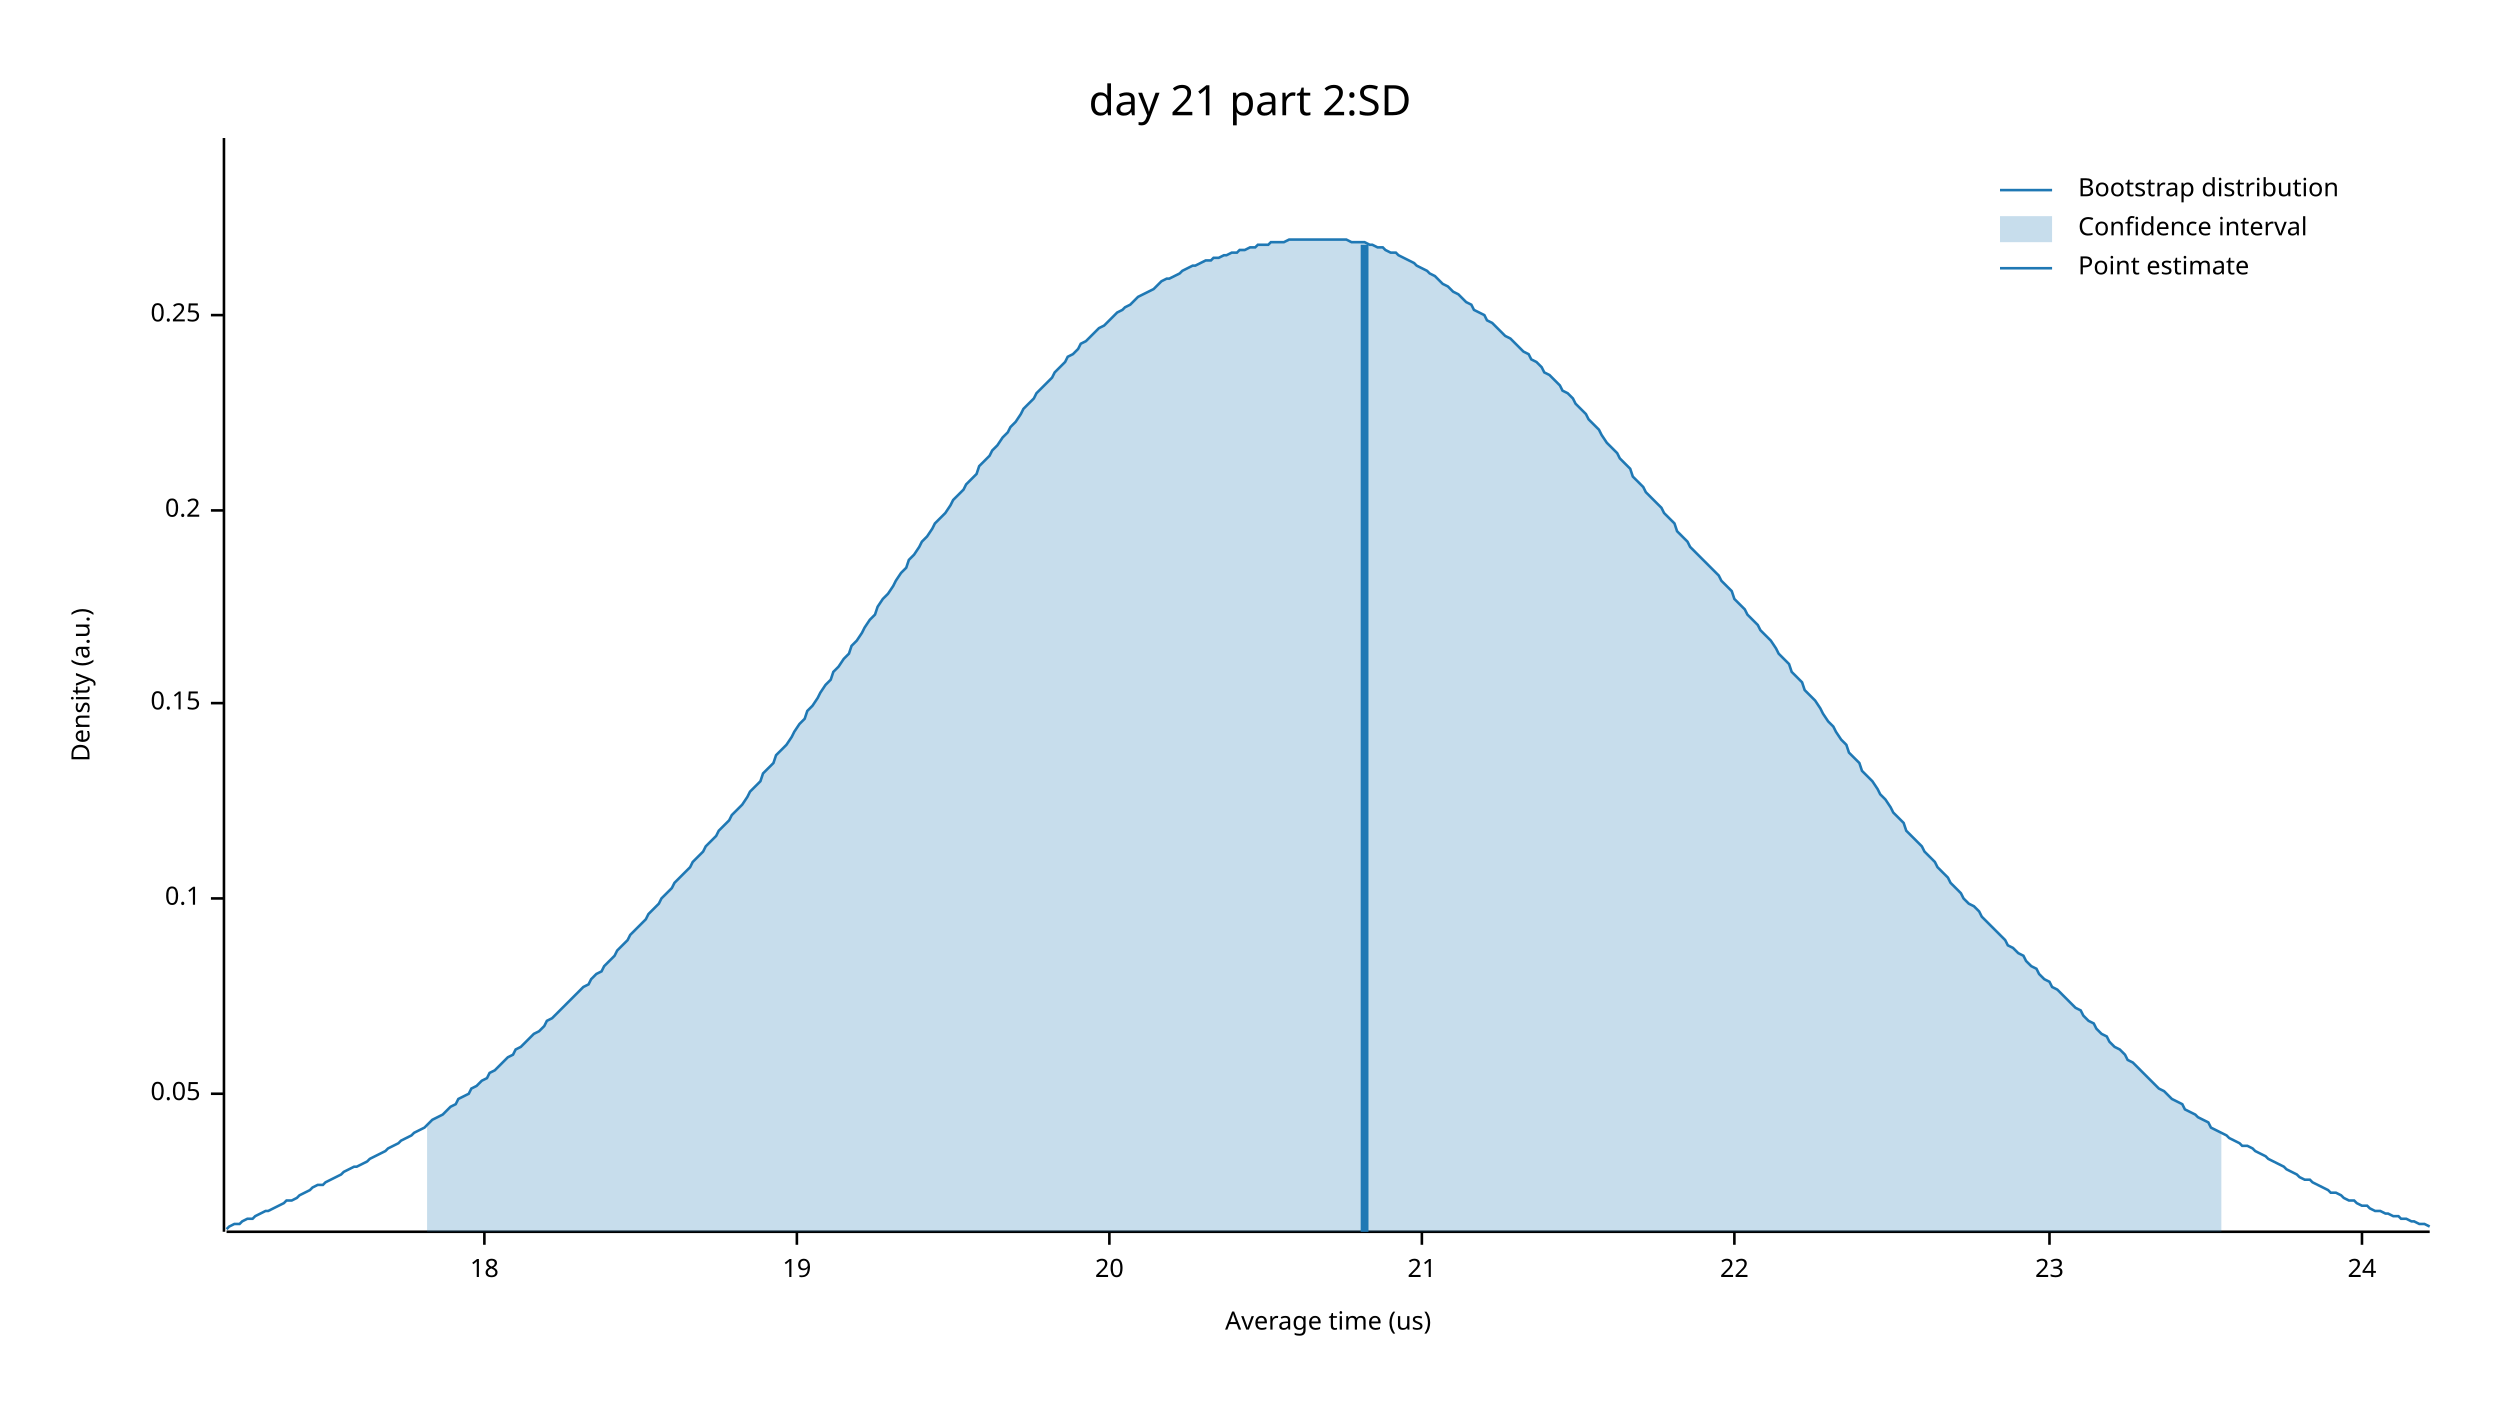
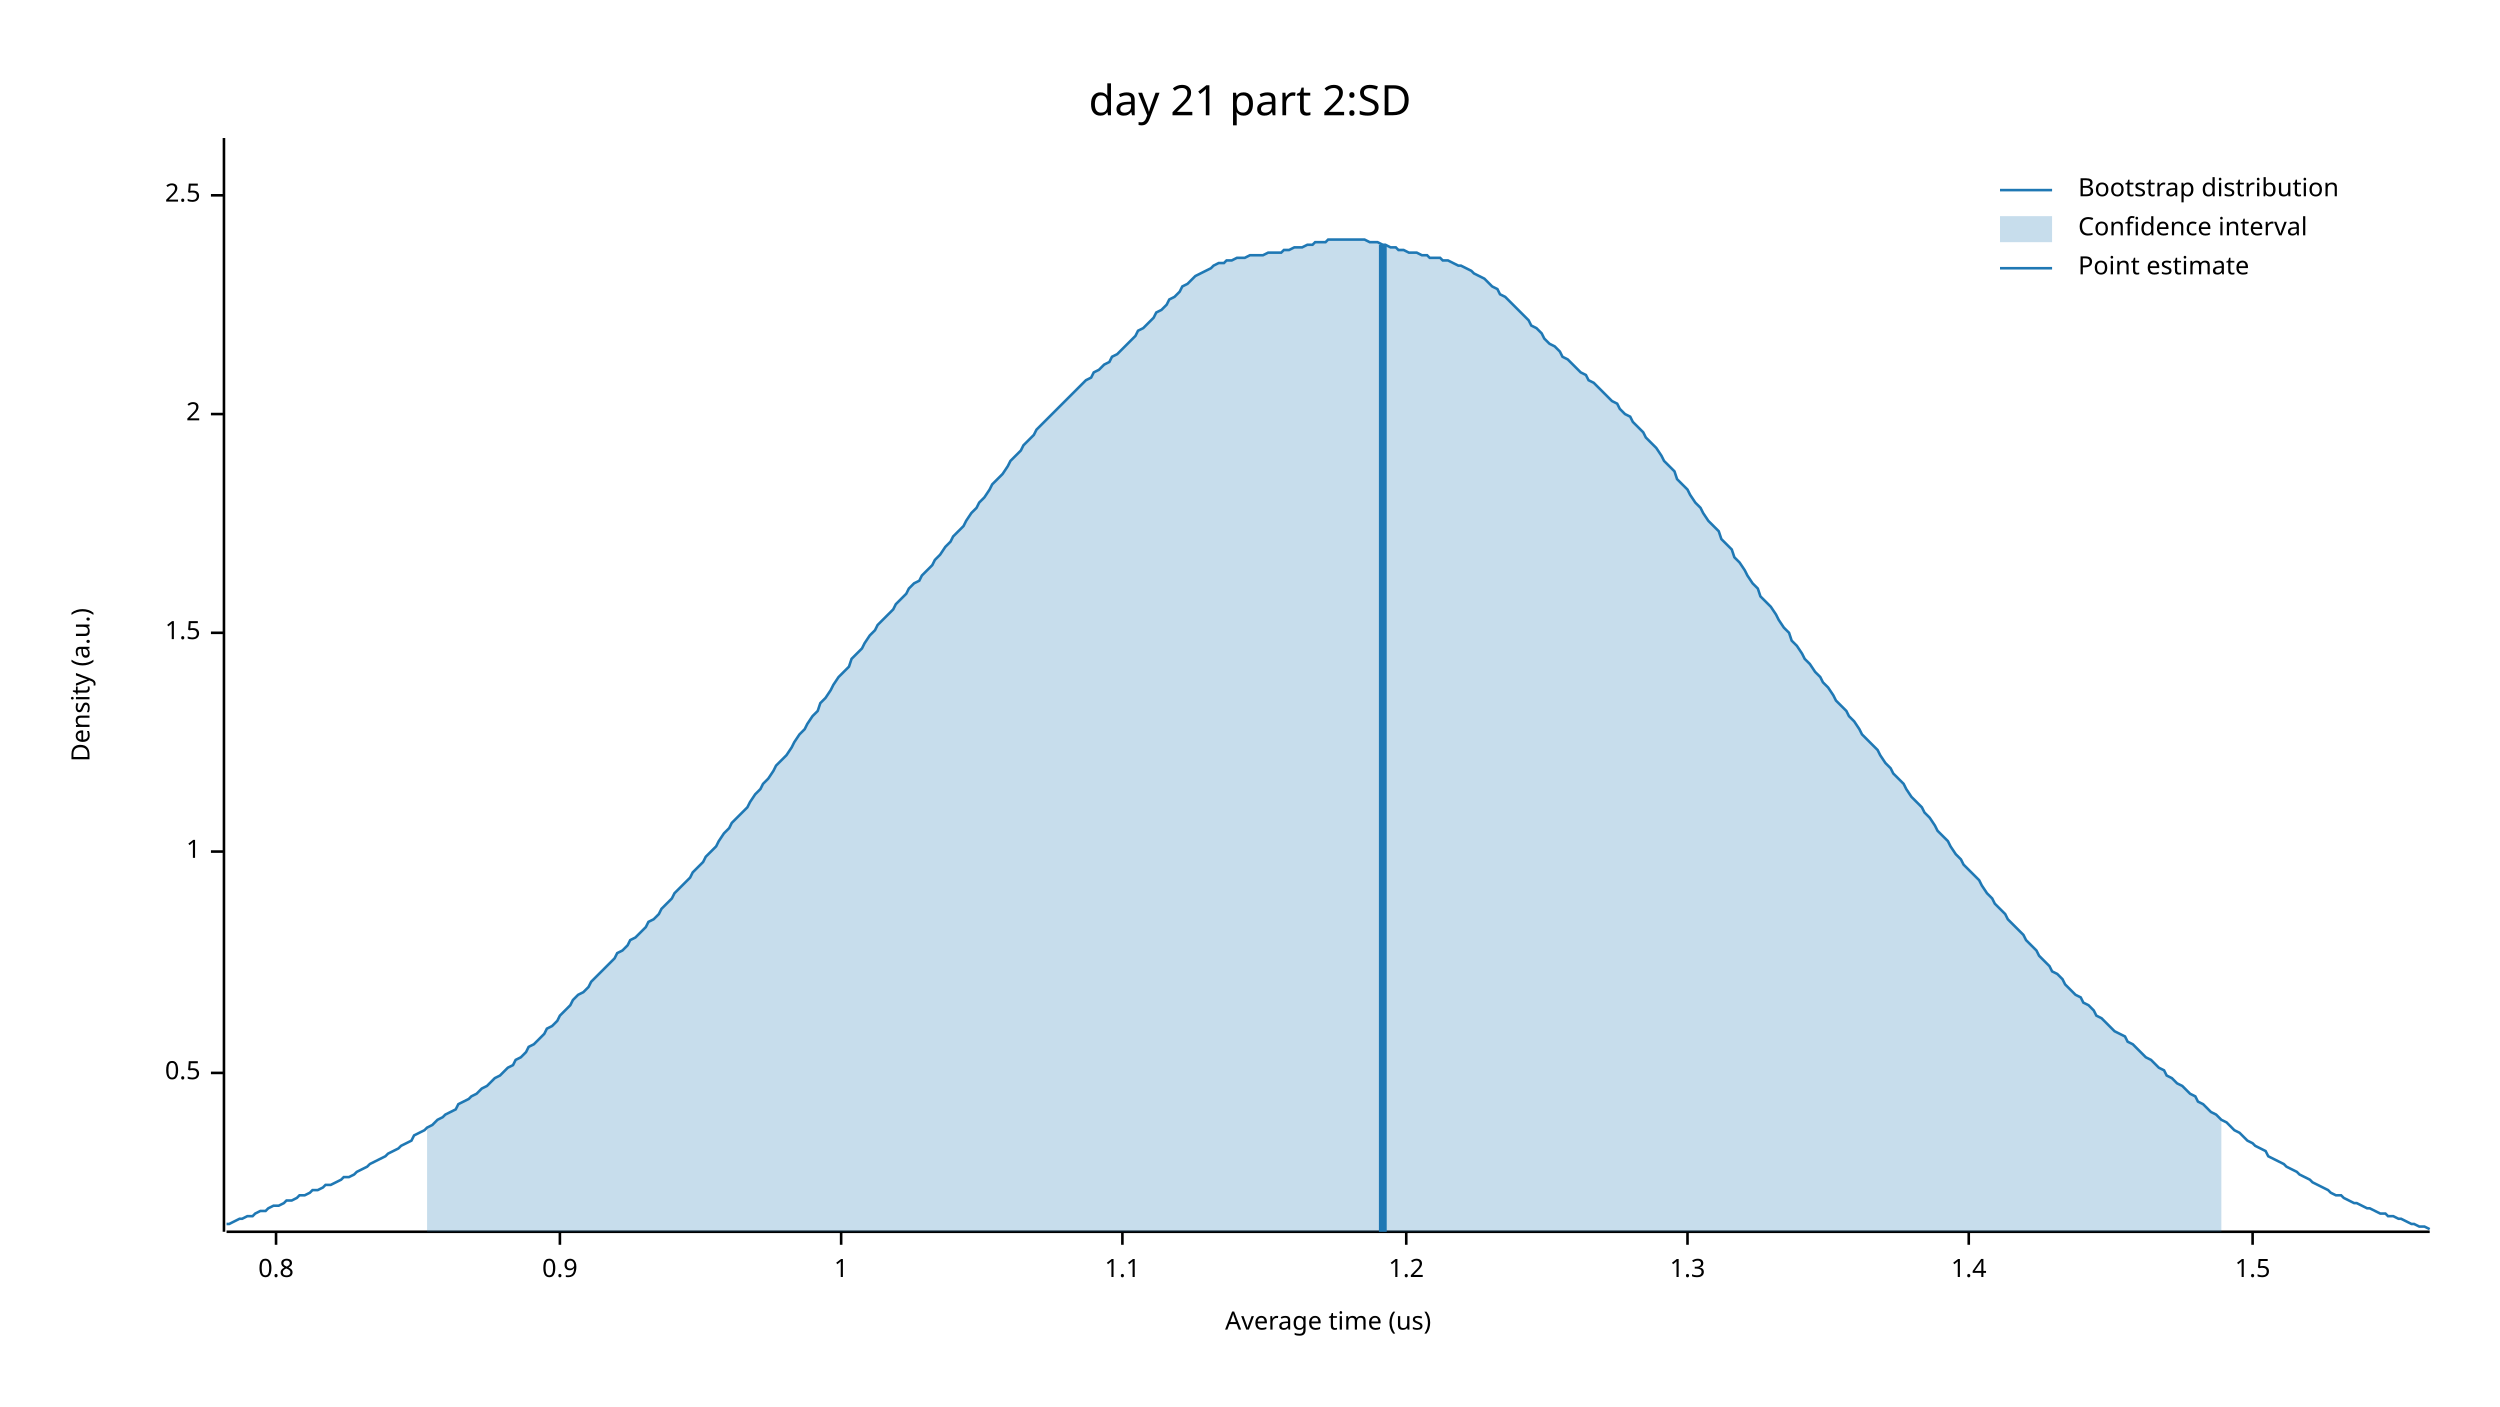
<svg xmlns="http://www.w3.org/2000/svg" width="960" height="540" viewBox="0 0 960 540">
  <text x="480" y="32" dy="0.76em" text-anchor="middle" font-family="sans-serif" font-size="16.129" opacity="1" fill="#000000">
day 21 part 2:SD
</text>
  <text x="27" y="263" dy="0.76em" text-anchor="middle" font-family="sans-serif" font-size="9.677" opacity="1" fill="#000000" transform="rotate(270, 27, 263)">
Density (a.u.)
</text>
  <text x="510" y="513" dy="-0.5ex" text-anchor="middle" font-family="sans-serif" font-size="9.677" opacity="1" fill="#000000">
Average time (us)
</text>
  <polyline fill="none" opacity="1" stroke="#000000" stroke-width="1" points="86,53 86,473 " />
-   <text x="77" y="420" dy="0.5ex" text-anchor="end" font-family="sans-serif" font-size="9.677" opacity="1" fill="#000000">
- 0.05
+   <text x="77" y="412" dy="0.5ex" text-anchor="end" font-family="sans-serif" font-size="9.677" opacity="1" fill="#000000">
+ 0.5
</text>
-   <polyline fill="none" opacity="1" stroke="#000000" stroke-width="1" points="81,420 86,420 " />
-   <text x="77" y="345" dy="0.5ex" text-anchor="end" font-family="sans-serif" font-size="9.677" opacity="1" fill="#000000">
- 0.1
+   <polyline fill="none" opacity="1" stroke="#000000" stroke-width="1" points="81,412 86,412 " />
+   <text x="77" y="327" dy="0.5ex" text-anchor="end" font-family="sans-serif" font-size="9.677" opacity="1" fill="#000000">
+ 1
</text>
-   <polyline fill="none" opacity="1" stroke="#000000" stroke-width="1" points="81,345 86,345 " />
-   <text x="77" y="270" dy="0.5ex" text-anchor="end" font-family="sans-serif" font-size="9.677" opacity="1" fill="#000000">
- 0.15
+   <polyline fill="none" opacity="1" stroke="#000000" stroke-width="1" points="81,327 86,327 " />
+   <text x="77" y="243" dy="0.5ex" text-anchor="end" font-family="sans-serif" font-size="9.677" opacity="1" fill="#000000">
+ 1.5
</text>
-   <polyline fill="none" opacity="1" stroke="#000000" stroke-width="1" points="81,270 86,270 " />
-   <text x="77" y="196" dy="0.5ex" text-anchor="end" font-family="sans-serif" font-size="9.677" opacity="1" fill="#000000">
- 0.2
+   <polyline fill="none" opacity="1" stroke="#000000" stroke-width="1" points="81,243 86,243 " />
+   <text x="77" y="159" dy="0.5ex" text-anchor="end" font-family="sans-serif" font-size="9.677" opacity="1" fill="#000000">
+ 2
</text>
-   <polyline fill="none" opacity="1" stroke="#000000" stroke-width="1" points="81,196 86,196 " />
-   <text x="77" y="121" dy="0.5ex" text-anchor="end" font-family="sans-serif" font-size="9.677" opacity="1" fill="#000000">
- 0.25
+   <polyline fill="none" opacity="1" stroke="#000000" stroke-width="1" points="81,159 86,159 " />
+   <text x="77" y="75" dy="0.5ex" text-anchor="end" font-family="sans-serif" font-size="9.677" opacity="1" fill="#000000">
+ 2.5
</text>
-   <polyline fill="none" opacity="1" stroke="#000000" stroke-width="1" points="81,121 86,121 " />
+   <polyline fill="none" opacity="1" stroke="#000000" stroke-width="1" points="81,75 86,75 " />
  <polyline fill="none" opacity="1" stroke="#000000" stroke-width="1" points="87,473 933,473 " />
-   <text x="186" y="483" dy="0.76em" text-anchor="middle" font-family="sans-serif" font-size="9.677" opacity="1" fill="#000000">
- 18
+   <text x="106" y="483" dy="0.76em" text-anchor="middle" font-family="sans-serif" font-size="9.677" opacity="1" fill="#000000">
+ 0.8
</text>
-   <polyline fill="none" opacity="1" stroke="#000000" stroke-width="1" points="186,473 186,478 " />
-   <text x="306" y="483" dy="0.76em" text-anchor="middle" font-family="sans-serif" font-size="9.677" opacity="1" fill="#000000">
- 19
+   <polyline fill="none" opacity="1" stroke="#000000" stroke-width="1" points="106,473 106,478 " />
+   <text x="215" y="483" dy="0.76em" text-anchor="middle" font-family="sans-serif" font-size="9.677" opacity="1" fill="#000000">
+ 0.9
</text>
-   <polyline fill="none" opacity="1" stroke="#000000" stroke-width="1" points="306,473 306,478 " />
-   <text x="426" y="483" dy="0.76em" text-anchor="middle" font-family="sans-serif" font-size="9.677" opacity="1" fill="#000000">
- 20
+   <polyline fill="none" opacity="1" stroke="#000000" stroke-width="1" points="215,473 215,478 " />
+   <text x="323" y="483" dy="0.76em" text-anchor="middle" font-family="sans-serif" font-size="9.677" opacity="1" fill="#000000">
+ 1
</text>
-   <polyline fill="none" opacity="1" stroke="#000000" stroke-width="1" points="426,473 426,478 " />
-   <text x="546" y="483" dy="0.76em" text-anchor="middle" font-family="sans-serif" font-size="9.677" opacity="1" fill="#000000">
- 21
+   <polyline fill="none" opacity="1" stroke="#000000" stroke-width="1" points="323,473 323,478 " />
+   <text x="431" y="483" dy="0.76em" text-anchor="middle" font-family="sans-serif" font-size="9.677" opacity="1" fill="#000000">
+ 1.1
</text>
-   <polyline fill="none" opacity="1" stroke="#000000" stroke-width="1" points="546,473 546,478 " />
-   <text x="666" y="483" dy="0.76em" text-anchor="middle" font-family="sans-serif" font-size="9.677" opacity="1" fill="#000000">
- 22
+   <polyline fill="none" opacity="1" stroke="#000000" stroke-width="1" points="431,473 431,478 " />
+   <text x="540" y="483" dy="0.76em" text-anchor="middle" font-family="sans-serif" font-size="9.677" opacity="1" fill="#000000">
+ 1.2
</text>
-   <polyline fill="none" opacity="1" stroke="#000000" stroke-width="1" points="666,473 666,478 " />
-   <text x="787" y="483" dy="0.76em" text-anchor="middle" font-family="sans-serif" font-size="9.677" opacity="1" fill="#000000">
- 23
+   <polyline fill="none" opacity="1" stroke="#000000" stroke-width="1" points="540,473 540,478 " />
+   <text x="648" y="483" dy="0.76em" text-anchor="middle" font-family="sans-serif" font-size="9.677" opacity="1" fill="#000000">
+ 1.3
</text>
-   <polyline fill="none" opacity="1" stroke="#000000" stroke-width="1" points="787,473 787,478 " />
-   <text x="907" y="483" dy="0.76em" text-anchor="middle" font-family="sans-serif" font-size="9.677" opacity="1" fill="#000000">
- 24
+   <polyline fill="none" opacity="1" stroke="#000000" stroke-width="1" points="648,473 648,478 " />
+   <text x="756" y="483" dy="0.76em" text-anchor="middle" font-family="sans-serif" font-size="9.677" opacity="1" fill="#000000">
+ 1.4
</text>
-   <polyline fill="none" opacity="1" stroke="#000000" stroke-width="1" points="907,473 907,478 " />
-   <polyline fill="none" opacity="1" stroke="#1F78B4" stroke-width="1" points="87,472 88,471 90,470 92,470 93,469 95,468 97,468 98,467 100,466 102,465 103,465 105,464 107,463 109,462 110,461 112,461 114,460 115,459 117,458 119,457 120,456 122,455 124,455 125,454 127,453 129,452 131,451 132,450 134,449 136,448 137,448 139,447 141,446 142,445 144,444 146,443 148,442 149,441 151,440 153,439 154,438 156,437 158,436 159,435 161,434 163,433 164,432 166,430 168,429 170,428 171,427 173,425 175,424 176,422 178,421 180,420 181,418 183,417 185,415 187,414 188,412 190,411 192,409 193,408 195,406 197,405 198,403 200,402 202,400 203,399 205,397 207,396 209,394 210,392 212,391 214,389 215,388 217,386 219,384 220,383 222,381 224,379 226,378 227,376 229,374 231,373 232,371 234,369 236,367 237,365 239,363 241,361 242,359 244,357 246,355 248,353 249,351 251,349 253,347 254,345 256,343 258,341 259,339 261,337 263,335 265,333 266,331 268,329 270,327 271,325 273,323 275,321 276,319 278,317 280,315 281,313 283,311 285,309 287,306 288,304 290,302 292,300 293,297 295,295 297,293 298,290 300,288 302,286 304,283 305,281 307,278 309,276 310,273 312,271 314,268 315,266 317,263 319,261 320,258 322,256 324,253 326,251 327,248 329,246 331,243 332,241 334,238 336,236 337,233 339,230 341,228 343,225 344,223 346,220 348,218 349,215 351,213 353,210 354,208 356,206 358,203 359,201 361,199 363,197 365,194 366,192 368,190 370,188 371,186 373,184 375,182 376,179 378,177 380,175 381,173 383,171 385,168 387,166 388,164 390,162 392,159 393,157 395,155 397,153 398,151 400,149 402,147 404,145 405,143 407,141 409,139 410,137 412,136 414,134 415,132 417,131 419,129 420,128 422,126 424,125 426,123 427,122 429,120 431,119 432,118 434,117 436,115 437,114 439,113 441,112 443,111 444,110 446,108 448,107 449,107 451,106 453,105 454,104 456,103 458,102 459,102 461,101 463,100 465,100 466,99 468,99 470,98 471,98 473,97 475,97 476,96 478,96 480,95 482,95 483,94 485,94 487,94 488,93 490,93 492,93 493,93 495,92 497,92 498,92 500,92 502,92 504,92 505,92 507,92 509,92 510,92 512,92 514,92 515,92 517,92 519,93 521,93 522,93 524,93 526,94 527,94 529,95 531,95 532,96 534,97 536,97 537,98 539,99 541,100 543,101 544,102 546,103 548,104 549,105 551,106 553,108 554,109 556,110 558,112 560,113 561,114 563,116 565,117 566,119 568,120 570,121 571,123 573,124 575,126 576,127 578,129 580,130 582,132 583,133 585,135 587,136 588,138 590,139 592,141 593,143 595,144 597,146 599,148 600,150 602,151 604,153 605,155 607,157 609,159 610,161 612,163 614,165 615,167 617,170 619,172 621,174 622,176 624,178 626,180 627,183 629,185 631,187 632,189 634,191 636,193 638,195 639,197 641,199 643,201 644,204 646,206 648,208 649,210 651,212 653,214 654,215 656,217 658,219 660,221 661,223 663,225 665,227 666,230 668,232 670,234 671,236 673,238 675,240 676,242 678,244 680,246 682,249 683,251 685,253 687,255 688,258 690,260 692,262 693,265 695,267 697,269 699,272 700,274 702,277 704,279 705,281 707,284 709,286 710,289 712,291 714,293 715,296 717,298 719,300 721,303 722,305 724,307 726,310 727,312 729,314 731,316 732,319 734,321 736,323 738,325 739,327 741,329 743,331 744,333 746,335 748,337 749,339 751,341 753,343 754,345 756,347 758,348 760,350 761,352 763,354 765,356 766,357 768,359 770,361 771,363 773,364 775,366 777,367 778,369 780,371 782,372 783,374 785,376 787,377 788,379 790,380 792,382 793,383 795,385 797,387 799,388 800,390 802,392 804,393 805,395 807,397 809,398 810,400 812,402 814,403 816,405 817,407 819,408 821,410 822,411 824,413 826,415 827,416 829,418 831,419 832,420 834,422 836,423 838,424 839,426 841,427 843,428 844,429 846,430 848,431 849,433 851,434 853,435 855,436 856,437 858,438 860,439 861,440 863,440 865,441 866,442 868,443 870,444 871,445 873,446 875,447 877,448 878,449 880,450 882,451 883,452 885,453 887,453 888,454 890,455 892,456 894,457 895,458 897,458 899,459 900,460 902,461 904,461 905,462 907,463 909,463 910,464 912,465 914,465 916,466 917,466 919,467 921,467 922,468 924,468 926,469 927,469 929,470 931,470 933,471 " />
-   <polygon opacity="0.25" fill="#1F78B4" points="164,432 166,430 168,429 170,428 171,427 173,425 175,424 176,422 178,421 180,420 181,418 183,417 185,415 187,414 188,412 190,411 192,409 193,408 195,406 197,405 198,403 200,402 202,400 203,399 205,397 207,396 209,394 210,392 212,391 214,389 215,388 217,386 219,384 220,383 222,381 224,379 226,378 227,376 229,374 231,373 232,371 234,369 236,367 237,365 239,363 241,361 242,359 244,357 246,355 248,353 249,351 251,349 253,347 254,345 256,343 258,341 259,339 261,337 263,335 265,333 266,331 268,329 270,327 271,325 273,323 275,321 276,319 278,317 280,315 281,313 283,311 285,309 287,306 288,304 290,302 292,300 293,297 295,295 297,293 298,290 300,288 302,286 304,283 305,281 307,278 309,276 310,273 312,271 314,268 315,266 317,263 319,261 320,258 322,256 324,253 326,251 327,248 329,246 331,243 332,241 334,238 336,236 337,233 339,230 341,228 343,225 344,223 346,220 348,218 349,215 351,213 353,210 354,208 356,206 358,203 359,201 361,199 363,197 365,194 366,192 368,190 370,188 371,186 373,184 375,182 376,179 378,177 380,175 381,173 383,171 385,168 387,166 388,164 390,162 392,159 393,157 395,155 397,153 398,151 400,149 402,147 404,145 405,143 407,141 409,139 410,137 412,136 414,134 415,132 417,131 419,129 420,128 422,126 424,125 426,123 427,122 429,120 431,119 432,118 434,117 436,115 437,114 439,113 441,112 443,111 444,110 446,108 448,107 449,107 451,106 453,105 454,104 456,103 458,102 459,102 461,101 463,100 465,100 466,99 468,99 470,98 471,98 473,97 475,97 476,96 478,96 480,95 482,95 483,94 485,94 487,94 488,93 490,93 492,93 493,93 495,92 497,92 498,92 500,92 502,92 504,92 505,92 507,92 509,92 510,92 512,92 514,92 515,92 517,92 519,93 521,93 522,93 524,93 526,94 527,94 529,95 531,95 532,96 534,97 536,97 537,98 539,99 541,100 543,101 544,102 546,103 548,104 549,105 551,106 553,108 554,109 556,110 558,112 560,113 561,114 563,116 565,117 566,119 568,120 570,121 571,123 573,124 575,126 576,127 578,129 580,130 582,132 583,133 585,135 587,136 588,138 590,139 592,141 593,143 595,144 597,146 599,148 600,150 602,151 604,153 605,155 607,157 609,159 610,161 612,163 614,165 615,167 617,170 619,172 621,174 622,176 624,178 626,180 627,183 629,185 631,187 632,189 634,191 636,193 638,195 639,197 641,199 643,201 644,204 646,206 648,208 649,210 651,212 653,214 654,215 656,217 658,219 660,221 661,223 663,225 665,227 666,230 668,232 670,234 671,236 673,238 675,240 676,242 678,244 680,246 682,249 683,251 685,253 687,255 688,258 690,260 692,262 693,265 695,267 697,269 699,272 700,274 702,277 704,279 705,281 707,284 709,286 710,289 712,291 714,293 715,296 717,298 719,300 721,303 722,305 724,307 726,310 727,312 729,314 731,316 732,319 734,321 736,323 738,325 739,327 741,329 743,331 744,333 746,335 748,337 749,339 751,341 753,343 754,345 756,347 758,348 760,350 761,352 763,354 765,356 766,357 768,359 770,361 771,363 773,364 775,366 777,367 778,369 780,371 782,372 783,374 785,376 787,377 788,379 790,380 792,382 793,383 795,385 797,387 799,388 800,390 802,392 804,393 805,395 807,397 809,398 810,400 812,402 814,403 816,405 817,407 819,408 821,410 822,411 824,413 826,415 827,416 829,418 831,419 832,420 834,422 836,423 838,424 839,426 841,427 843,428 844,429 846,430 848,431 849,433 851,434 853,435 853,473 164,473 " />
-   <polyline fill="none" opacity="1" stroke="#1F78B4" stroke-width="3" points="524,473 524,94 " />
+   <polyline fill="none" opacity="1" stroke="#000000" stroke-width="1" points="756,473 756,478 " />
+   <text x="865" y="483" dy="0.76em" text-anchor="middle" font-family="sans-serif" font-size="9.677" opacity="1" fill="#000000">
+ 1.5
+ </text>
+   <polyline fill="none" opacity="1" stroke="#000000" stroke-width="1" points="865,473 865,478 " />
+   <polyline fill="none" opacity="1" stroke="#1F78B4" stroke-width="1" points="87,470 88,470 90,469 92,468 93,468 95,467 97,467 98,466 100,465 102,465 103,464 105,463 107,463 109,462 110,461 112,461 114,460 115,459 117,459 119,458 120,457 122,457 124,456 125,455 127,455 129,454 131,453 132,452 134,452 136,451 137,450 139,449 141,448 142,447 144,446 146,445 148,444 149,443 151,442 153,441 154,440 156,439 158,438 159,436 161,435 163,434 164,433 166,432 168,430 170,429 171,428 173,427 175,426 176,424 178,423 180,422 181,421 183,420 185,418 187,417 188,416 190,414 192,413 193,412 195,410 197,409 198,407 200,406 202,404 203,402 205,401 207,399 209,397 210,395 212,394 214,392 215,390 217,388 219,386 220,384 222,382 224,381 226,379 227,377 229,375 231,373 232,372 234,370 236,368 237,366 239,365 241,363 242,361 244,360 246,358 248,356 249,354 251,353 253,351 254,349 256,347 258,345 259,343 261,341 263,339 265,337 266,335 268,333 270,331 271,329 273,327 275,325 276,323 278,320 280,318 281,316 283,314 285,312 287,310 288,308 290,305 292,303 293,301 295,299 297,296 298,294 300,292 302,290 304,287 305,285 307,282 309,280 310,278 312,275 314,273 315,270 317,268 319,265 320,263 322,260 324,258 326,256 327,253 329,251 331,249 332,247 334,244 336,242 337,240 339,238 341,236 343,234 344,232 346,230 348,228 349,226 351,224 353,223 354,221 356,219 358,217 359,215 361,213 363,210 365,208 366,206 368,204 370,202 371,200 373,197 375,195 376,193 378,191 380,188 381,186 383,184 385,182 387,179 388,177 390,175 392,173 393,171 395,169 397,167 398,165 400,163 402,161 404,159 405,158 407,156 409,154 410,153 412,151 414,149 415,148 417,146 419,145 420,143 422,142 424,140 426,139 427,137 429,136 431,134 432,133 434,131 436,129 437,127 439,126 441,124 443,122 444,120 446,119 448,117 449,115 451,114 453,112 454,110 456,109 458,107 459,106 461,105 463,104 465,103 466,102 468,101 470,101 471,100 473,100 475,99 476,99 478,99 480,98 482,98 483,98 485,98 487,97 488,97 490,97 492,97 493,96 495,96 497,95 498,95 500,95 502,94 504,94 505,93 507,93 509,93 510,92 512,92 514,92 515,92 517,92 519,92 521,92 522,92 524,92 526,93 527,93 529,93 531,94 532,94 534,95 536,95 537,96 539,96 541,97 543,97 544,97 546,98 548,98 549,99 551,99 553,99 554,100 556,100 558,101 560,102 561,102 563,103 565,104 566,105 568,106 570,107 571,108 573,110 575,111 576,113 578,114 580,116 582,118 583,119 585,121 587,123 588,125 590,126 592,128 593,130 595,132 597,133 599,135 600,137 602,138 604,140 605,141 607,143 609,144 610,146 612,147 614,149 615,150 617,152 619,154 621,155 622,157 624,159 626,160 627,162 629,164 631,166 632,168 634,170 636,172 638,175 639,177 641,179 643,181 644,184 646,186 648,188 649,190 651,193 653,195 654,197 656,200 658,202 660,204 661,207 663,209 665,211 666,214 668,216 670,219 671,221 673,224 675,226 676,229 678,231 680,233 682,236 683,238 685,241 687,243 688,246 690,248 692,251 693,253 695,255 697,258 699,260 700,262 702,264 704,267 705,269 707,271 709,273 710,275 712,277 714,280 715,282 717,284 719,286 721,288 722,290 724,293 726,295 727,297 729,299 731,301 732,303 734,306 736,308 738,310 739,312 741,314 743,317 744,319 746,321 748,323 749,325 751,328 753,330 754,332 756,334 758,336 760,338 761,340 763,343 765,345 766,347 768,349 770,351 771,353 773,355 775,357 777,359 778,361 780,363 782,365 783,367 785,369 787,371 788,373 790,374 792,376 793,378 795,380 797,382 799,383 800,385 802,386 804,388 805,390 807,391 809,393 810,394 812,396 814,397 816,398 817,400 819,401 821,403 822,404 824,406 826,407 827,408 829,410 831,411 832,413 834,414 836,416 838,417 839,418 841,420 843,421 844,423 846,424 848,426 849,427 851,428 853,430 855,431 856,432 858,434 860,435 861,436 863,438 865,439 866,440 868,441 870,442 871,444 873,445 875,446 877,447 878,448 880,449 882,450 883,451 885,452 887,453 888,454 890,455 892,456 894,457 895,458 897,459 899,459 900,460 902,461 904,462 905,462 907,463 909,464 910,464 912,465 914,466 916,466 917,467 919,467 921,468 922,468 924,469 926,470 927,470 929,471 931,471 933,472 " />
+   <polygon opacity="0.25" fill="#1F78B4" points="164,433 166,432 168,430 170,429 171,428 173,427 175,426 176,424 178,423 180,422 181,421 183,420 185,418 187,417 188,416 190,414 192,413 193,412 195,410 197,409 198,407 200,406 202,404 203,402 205,401 207,399 209,397 210,395 212,394 214,392 215,390 217,388 219,386 220,384 222,382 224,381 226,379 227,377 229,375 231,373 232,372 234,370 236,368 237,366 239,365 241,363 242,361 244,360 246,358 248,356 249,354 251,353 253,351 254,349 256,347 258,345 259,343 261,341 263,339 265,337 266,335 268,333 270,331 271,329 273,327 275,325 276,323 278,320 280,318 281,316 283,314 285,312 287,310 288,308 290,305 292,303 293,301 295,299 297,296 298,294 300,292 302,290 304,287 305,285 307,282 309,280 310,278 312,275 314,273 315,270 317,268 319,265 320,263 322,260 324,258 326,256 327,253 329,251 331,249 332,247 334,244 336,242 337,240 339,238 341,236 343,234 344,232 346,230 348,228 349,226 351,224 353,223 354,221 356,219 358,217 359,215 361,213 363,210 365,208 366,206 368,204 370,202 371,200 373,197 375,195 376,193 378,191 380,188 381,186 383,184 385,182 387,179 388,177 390,175 392,173 393,171 395,169 397,167 398,165 400,163 402,161 404,159 405,158 407,156 409,154 410,153 412,151 414,149 415,148 417,146 419,145 420,143 422,142 424,140 426,139 427,137 429,136 431,134 432,133 434,131 436,129 437,127 439,126 441,124 443,122 444,120 446,119 448,117 449,115 451,114 453,112 454,110 456,109 458,107 459,106 461,105 463,104 465,103 466,102 468,101 470,101 471,100 473,100 475,99 476,99 478,99 480,98 482,98 483,98 485,98 487,97 488,97 490,97 492,97 493,96 495,96 497,95 498,95 500,95 502,94 504,94 505,93 507,93 509,93 510,92 512,92 514,92 515,92 517,92 519,92 521,92 522,92 524,92 526,93 527,93 529,93 531,94 532,94 534,95 536,95 537,96 539,96 541,97 543,97 544,97 546,98 548,98 549,99 551,99 553,99 554,100 556,100 558,101 560,102 561,102 563,103 565,104 566,105 568,106 570,107 571,108 573,110 575,111 576,113 578,114 580,116 582,118 583,119 585,121 587,123 588,125 590,126 592,128 593,130 595,132 597,133 599,135 600,137 602,138 604,140 605,141 607,143 609,144 610,146 612,147 614,149 615,150 617,152 619,154 621,155 622,157 624,159 626,160 627,162 629,164 631,166 632,168 634,170 636,172 638,175 639,177 641,179 643,181 644,184 646,186 648,188 649,190 651,193 653,195 654,197 656,200 658,202 660,204 661,207 663,209 665,211 666,214 668,216 670,219 671,221 673,224 675,226 676,229 678,231 680,233 682,236 683,238 685,241 687,243 688,246 690,248 692,251 693,253 695,255 697,258 699,260 700,262 702,264 704,267 705,269 707,271 709,273 710,275 712,277 714,280 715,282 717,284 719,286 721,288 722,290 724,293 726,295 727,297 729,299 731,301 732,303 734,306 736,308 738,310 739,312 741,314 743,317 744,319 746,321 748,323 749,325 751,328 753,330 754,332 756,334 758,336 760,338 761,340 763,343 765,345 766,347 768,349 770,351 771,353 773,355 775,357 777,359 778,361 780,363 782,365 783,367 785,369 787,371 788,373 790,374 792,376 793,378 795,380 797,382 799,383 800,385 802,386 804,388 805,390 807,391 809,393 810,394 812,396 814,397 816,398 817,400 819,401 821,403 822,404 824,406 826,407 827,408 829,410 831,411 832,413 834,414 836,416 838,417 839,418 841,420 843,421 844,423 846,424 848,426 849,427 851,428 853,430 853,473 164,473 " />
+   <polyline fill="none" opacity="1" stroke="#1F78B4" stroke-width="3" points="531,473 531,94 " />
  <text x="798" y="68" dy="0.76em" text-anchor="start" font-family="sans-serif" font-size="9.677" opacity="1" fill="#000000">
Bootstrap distribution
</text>
  <text x="798" y="83" dy="0.76em" text-anchor="start" font-family="sans-serif" font-size="9.677" opacity="1" fill="#000000">
Confidence interval
</text>
  <text x="798" y="98" dy="0.76em" text-anchor="start" font-family="sans-serif" font-size="9.677" opacity="1" fill="#000000">
Point estimate
</text>
  <polyline fill="none" opacity="1" stroke="#1F78B4" stroke-width="1" points="768,73 788,73 " />
  <rect x="768" y="83" width="20" height="10" opacity="0.25" fill="#1F78B4" stroke="none" />
  <polyline fill="none" opacity="1" stroke="#1F78B4" stroke-width="1" points="768,103 788,103 " />
</svg>
